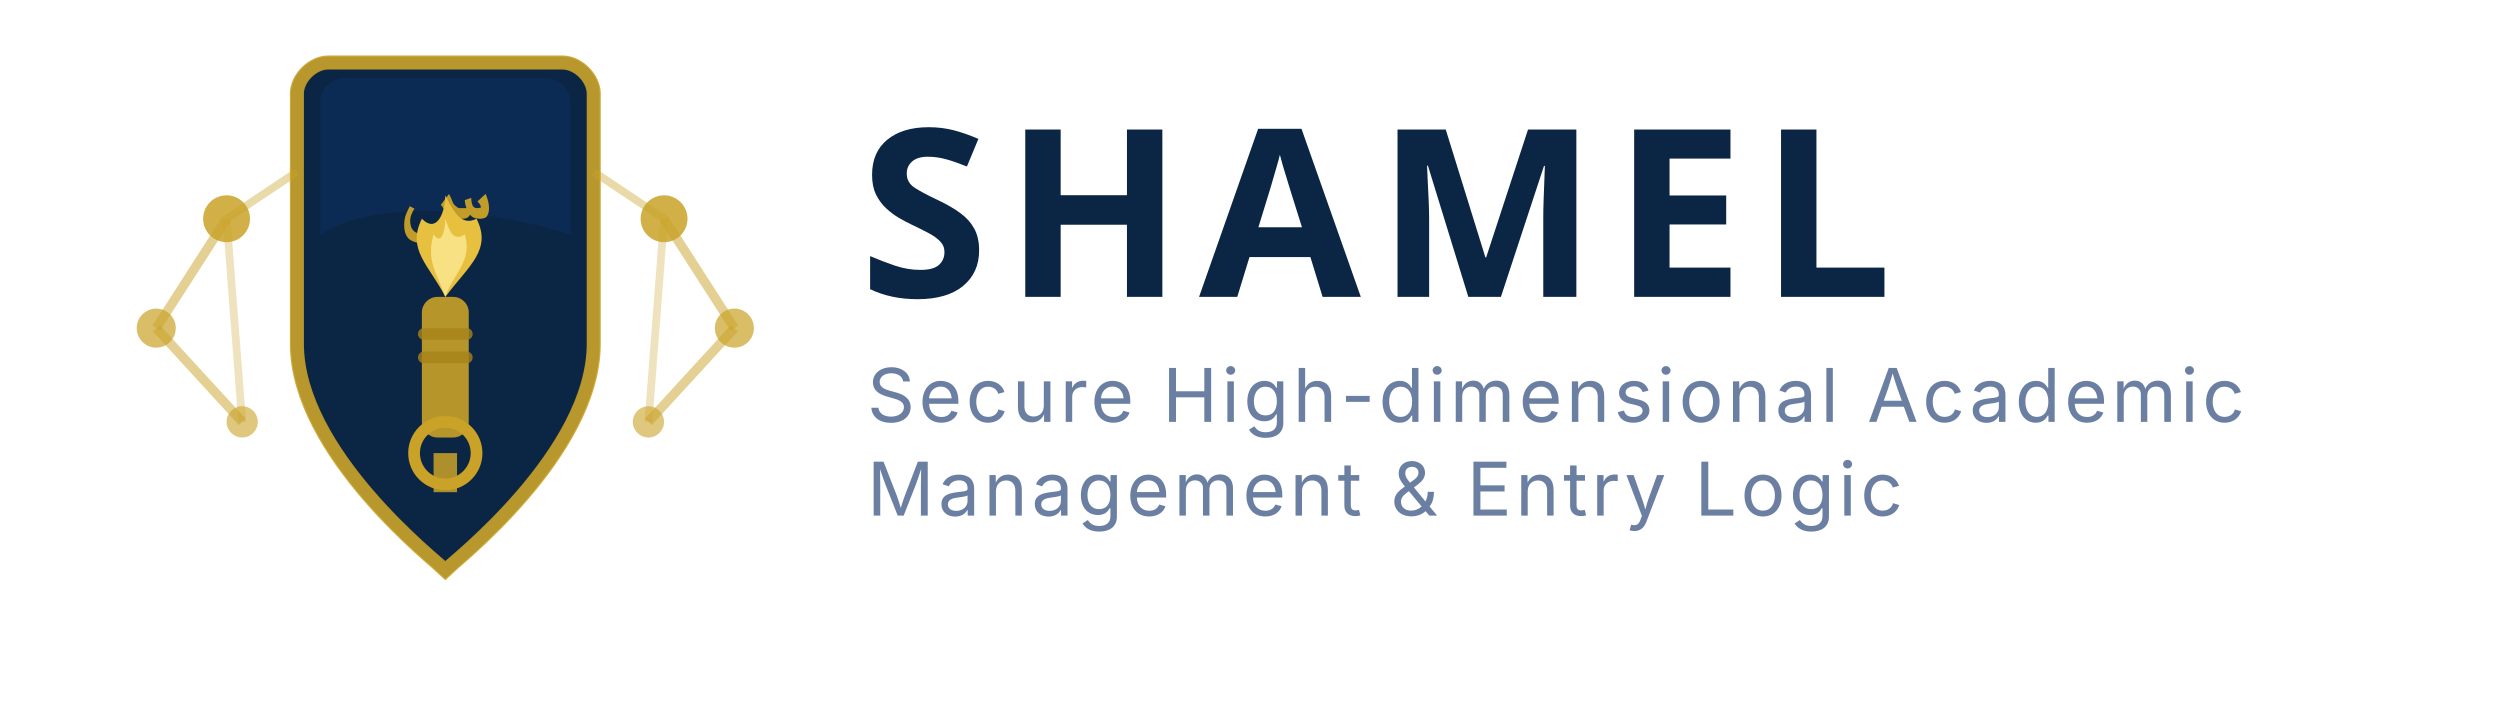
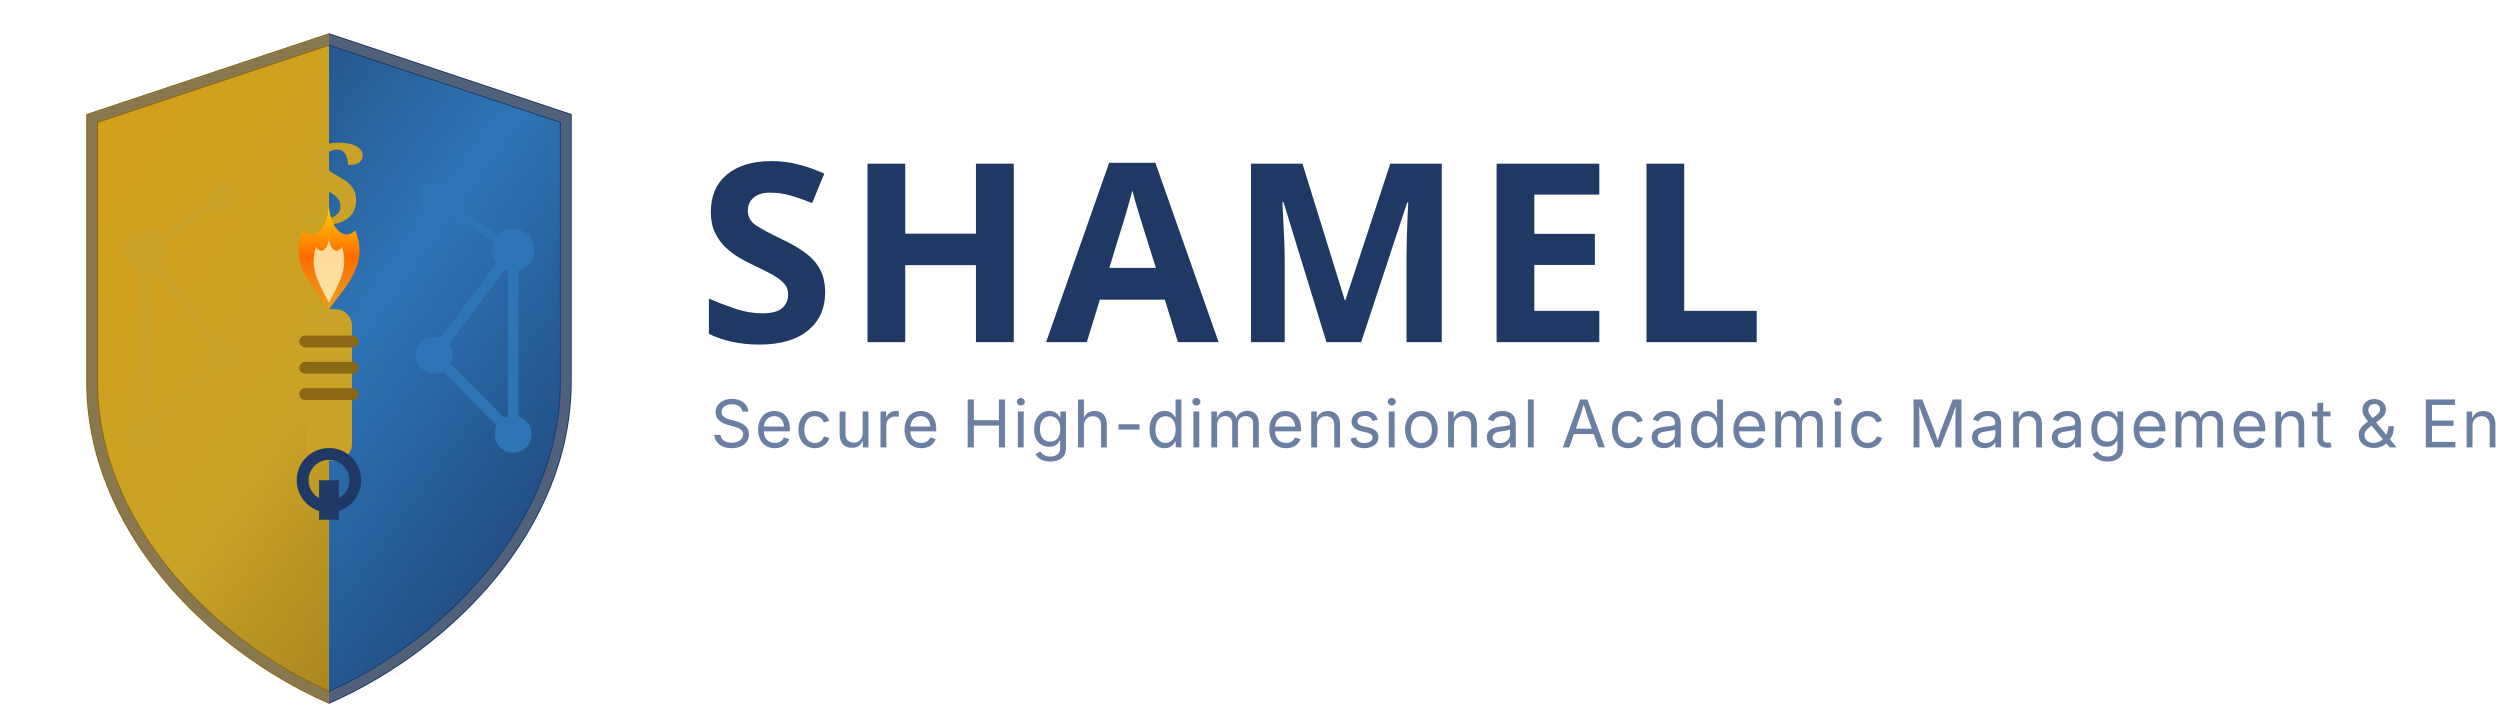
- <svg xmlns="http://www.w3.org/2000/svg" viewBox="0 0 320 90" fill="none">
-   <path d="M42 8 L72 8 C74 8 76 10 76 12 L76 44 C76 58 58 72 57 73 C56 72 38 58 38 44 L38 12 C38 10 40 8 42 8Z" fill="#0B2545" stroke="#1a3a6b" stroke-width="1.5" />
-   <path d="M44 10 L70 10 C71.5 10 73 11.5 73 13 L73 30 C60 26 47 26 41 30 L41 13 C41 11.5 42.5 10 44 10Z" fill="#0d2f5e" opacity="0.6" />
-   <path d="M42 8 L72 8 C74 8 76 10 76 12 L76 44 C76 58 58 72 57 73 C56 72 38 58 38 44 L38 12 C38 10 40 8 42 8Z" fill="none" stroke="#C9A227" stroke-width="1.8" opacity="0.9" />
-   <circle cx="29" cy="28" r="3" fill="#C9A227" opacity="0.85" />
-   <circle cx="20" cy="42" r="2.5" fill="#C9A227" opacity="0.7" />
-   <circle cx="31" cy="54" r="2" fill="#C9A227" opacity="0.6" />
-   <line x1="29" y1="28" x2="20" y2="42" stroke="#C9A227" stroke-width="1.2" opacity="0.5" />
-   <line x1="20" y1="42" x2="31" y2="54" stroke="#C9A227" stroke-width="1.2" opacity="0.5" />
-   <line x1="29" y1="28" x2="31" y2="54" stroke="#C9A227" stroke-width="1" opacity="0.3" />
-   <circle cx="85" cy="28" r="3" fill="#C9A227" opacity="0.85" />
-   <circle cx="94" cy="42" r="2.5" fill="#C9A227" opacity="0.7" />
-   <circle cx="83" cy="54" r="2" fill="#C9A227" opacity="0.6" />
-   <line x1="85" y1="28" x2="94" y2="42" stroke="#C9A227" stroke-width="1.2" opacity="0.5" />
-   <line x1="94" y1="42" x2="83" y2="54" stroke="#C9A227" stroke-width="1.2" opacity="0.5" />
-   <line x1="85" y1="28" x2="83" y2="54" stroke="#C9A227" stroke-width="1" opacity="0.3" />
-   <line x1="29" y1="28" x2="38" y2="22" stroke="#C9A227" stroke-width="1" opacity="0.4" />
-   <line x1="85" y1="28" x2="76" y2="22" stroke="#C9A227" stroke-width="1" opacity="0.4" />
-   <text x="57" y="28" text-anchor="middle" font-family="Georgia, serif" font-size="13" font-weight="900" fill="#C9A227" opacity="0.95" letter-spacing="0">س</text>
-   <rect x="54" y="38" width="6" height="18" rx="2" fill="#C9A227" opacity="0.9" />
-   <path d="M57 38 C55 34 52 32 54 28 C56 30 57 27 57 25 C58 27 59 29 61 28 C63 32 60 34 57 38Z" fill="#E8C040" />
-   <path d="M57 38 C56 35 54.5 33.5 55.5 30 C56.5 31.5 57 29.5 57 28 C57.5 29.5 58 31 59.5 30 C60.5 33.5 58 35 57 38Z" fill="#FFF0A0" opacity="0.7" />
-   <rect x="53.5" y="42" width="7" height="1.5" rx="0.75" fill="#A8831A" opacity="0.8" />
-   <rect x="53.5" y="45" width="7" height="1.5" rx="0.75" fill="#A8831A" opacity="0.8" />
-   <circle cx="57" cy="58" r="4" fill="none" stroke="#C9A227" stroke-width="1.5" />
-   <path d="M55.5 58 L55.5 63 L58.5 63 L58.5 58" fill="#C9A227" opacity="0.85" />
-   <text x="110" y="38" font-family="Manrope, Segoe UI, system-ui, sans-serif" font-size="30" font-weight="900" fill="#0B2545" letter-spacing="2">SHAMEL</text>
-   <text x="111" y="54" font-family="Inter, Segoe UI, sans-serif" font-size="9.5" fill="#6B7FA3" letter-spacing="0.5">Secure High-dimensional Academic</text>
-   <text x="111" y="66" font-family="Inter, Segoe UI, sans-serif" font-size="9.5" fill="#6B7FA3" letter-spacing="0.5">Management &amp; Entry Logic</text>
+ <svg xmlns="http://www.w3.org/2000/svg" viewBox="0 0 380 110" fill="none">
+   <defs>
+     <clipPath id="lh-l">
+       <rect x="0" y="0" width="50" height="110" />
+     </clipPath>
+     <clipPath id="rh-l">
+       <rect x="50" y="0" width="50" height="110" />
+     </clipPath>
+     <linearGradient id="gG-l" x1="0%" y1="0%" x2="100%" y2="100%">
+       <stop offset="0%" stop-color="#D4A017" />
+       <stop offset="50%" stop-color="#C9A227" />
+       <stop offset="100%" stop-color="#8B6914" />
+     </linearGradient>
+     <linearGradient id="bG-l" x1="0%" y1="0%" x2="100%" y2="100%">
+       <stop offset="0%" stop-color="#1F3864" />
+       <stop offset="50%" stop-color="#2E75B6" />
+       <stop offset="100%" stop-color="#1a3a6b" />
+     </linearGradient>
+     <linearGradient id="fG-l" x1="0%" y1="100%" x2="0%" y2="0%">
+       <stop offset="0%" stop-color="#E8A020" />
+       <stop offset="50%" stop-color="#FF6B00" />
+       <stop offset="100%" stop-color="#FFD700" />
+     </linearGradient>
+   </defs>
+   <path d="M50 6 L86 18 L86 58 C86 80 68 98 50 106 C32 98 14 80 14 58 L14 18 Z" clip-path="url(#lh-l)" fill="url(#gG-l)" stroke="#8B6914" stroke-width="1.8" />
+   <path d="M50 6 L86 18 L86 58 C86 80 68 98 50 106 C32 98 14 80 14 58 L14 18 Z" clip-path="url(#rh-l)" fill="url(#bG-l)" stroke="#1a3a6b" stroke-width="1.8" />
+   <path d="M50 6 L86 18 L86 58 C86 80 68 98 50 106 C32 98 14 80 14 58 L14 18 Z" fill="none" stroke="#888" stroke-width="1.5" opacity="0.5" />
+   <line x1="22" y1="38" x2="34" y2="54" stroke="#C9A227" stroke-width="1.6" />
+   <line x1="34" y1="54" x2="22" y2="66" stroke="#C9A227" stroke-width="1.6" />
+   <line x1="22" y1="38" x2="22" y2="66" stroke="#C9A227" stroke-width="1.6" />
+   <line x1="22" y1="38" x2="34" y2="30" stroke="#C9A227" stroke-width="1.2" />
+   <circle cx="22" cy="38" r="3.2" fill="#C9A227" />
+   <circle cx="34" cy="54" r="2.8" fill="#C9A227" />
+   <circle cx="22" cy="66" r="2.8" fill="#C9A227" />
+   <circle cx="34" cy="30" r="2.2" fill="#C9A227" />
+   <line x1="78" y1="38" x2="66" y2="54" stroke="#2E75B6" stroke-width="1.6" />
+   <line x1="66" y1="54" x2="78" y2="66" stroke="#2E75B6" stroke-width="1.6" />
+   <line x1="78" y1="38" x2="78" y2="66" stroke="#2E75B6" stroke-width="1.6" />
+   <line x1="78" y1="38" x2="66" y2="30" stroke="#2E75B6" stroke-width="1.2" />
+   <circle cx="78" cy="38" r="3.2" fill="#2E75B6" />
+   <circle cx="66" cy="54" r="2.8" fill="#2E75B6" />
+   <circle cx="78" cy="66" r="2.8" fill="#2E75B6" />
+   <circle cx="66" cy="30" r="2.2" fill="#2E75B6" />
+   <text x="50" y="34" text-anchor="middle" font-family="Georgia, serif" font-size="17" font-weight="900" fill="#C9A227" style="font-style:italic;">S</text>
+   <rect x="46.5" y="47" width="7" height="23" rx="2.5" fill="#C9A227" />
+   <rect x="45.5" y="51" width="9" height="1.8" rx="0.9" fill="#8B6914" />
+   <rect x="45.5" y="55" width="9" height="1.8" rx="0.9" fill="#8B6914" />
+   <rect x="45.5" y="59" width="9" height="1.8" rx="0.9" fill="#8B6914" />
+   <path d="M50 47 C47 43 44 40 46 35 C48 37 50 34 50 31 C50 34 52 37 54 35 C56 40 53 43 50 47Z" fill="url(#fG-l)" />
+   <path d="M50 46 C48.5 43 47 41 48 37.5 C49 39 50 37.5 50 36 C50 37.5 51 39 52 37.5 C53 41 51.5 43 50 46Z" fill="#FFF5C0" opacity="0.8" />
+   <circle cx="50" cy="73" r="4" fill="none" stroke="#1F3864" stroke-width="1.8" />
+   <path d="M48.5 73 L48.5 79 L51.5 79 L51.5 73" fill="#1F3864" />
+   <text x="106" y="52" font-family="Manrope, 'Segoe UI', system-ui, sans-serif" font-size="38" font-weight="900" fill="#1F3864" letter-spacing="1.5">SHAMEL</text>
+   <text x="108" y="68" font-family="Inter, 'Segoe UI', sans-serif" font-size="10" fill="#6B7FA3" letter-spacing="0.3">Secure High-dimensional Academic Management &amp; Entry Logic</text>
</svg>
